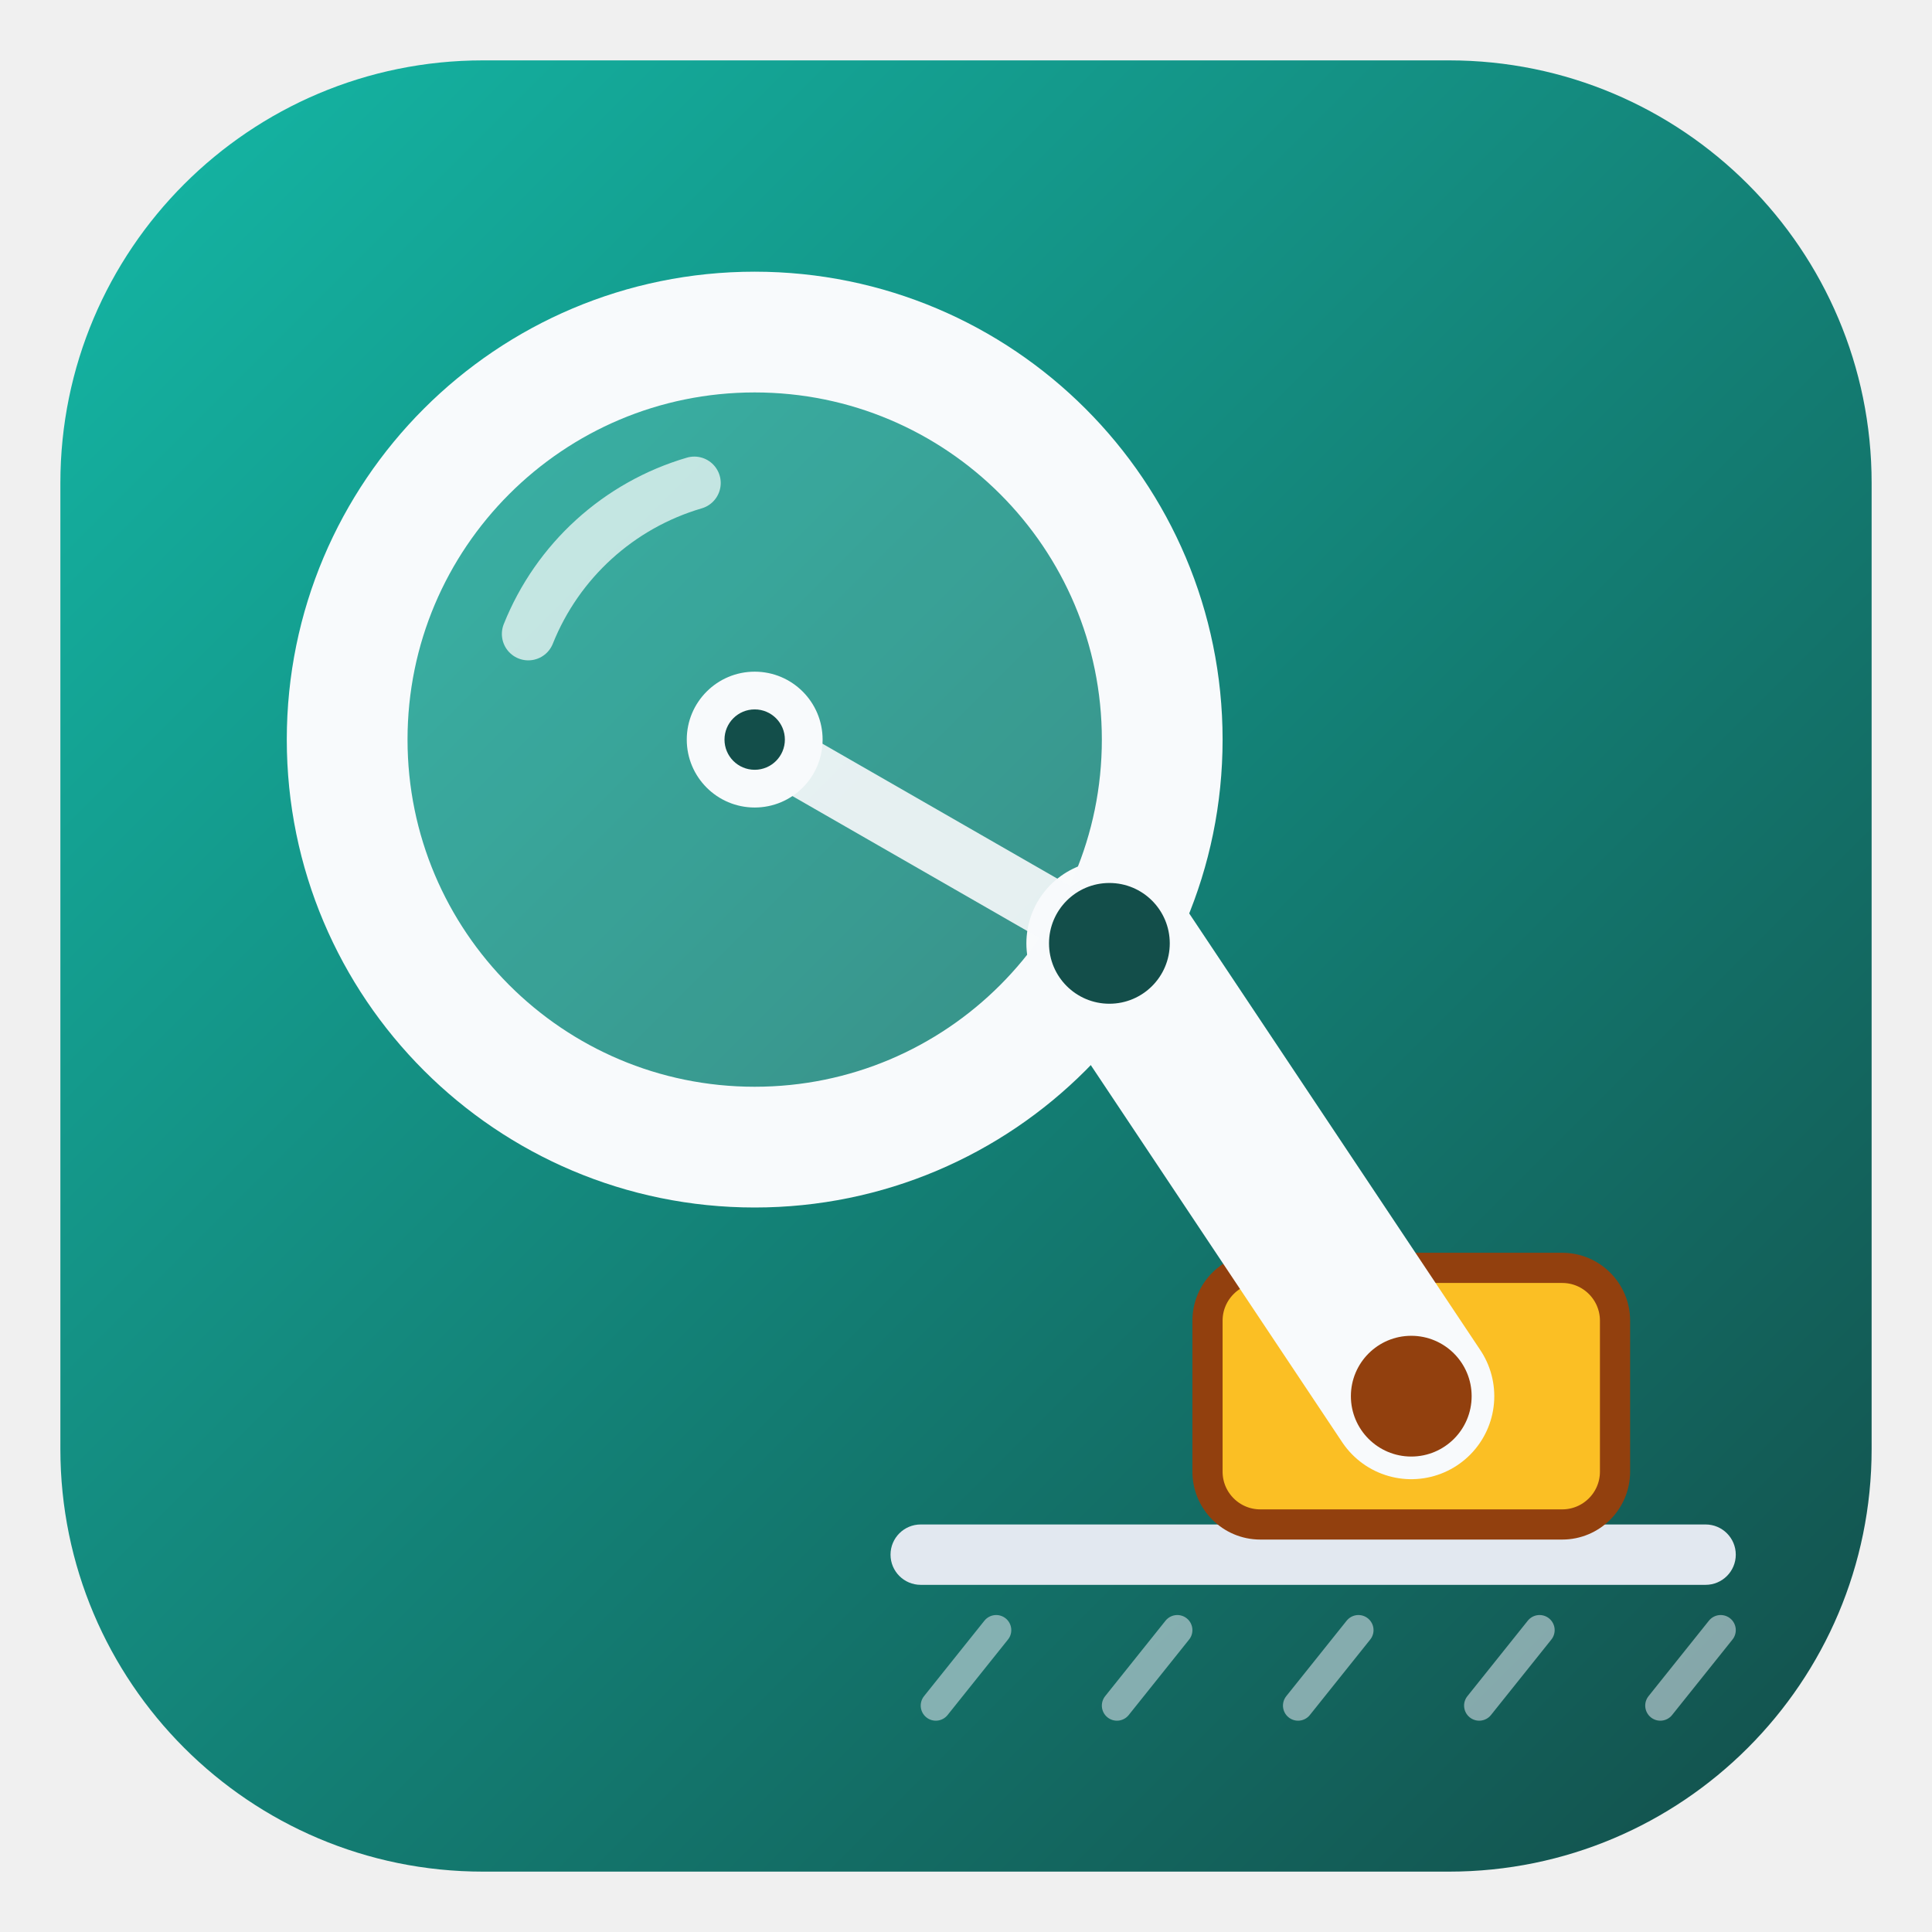
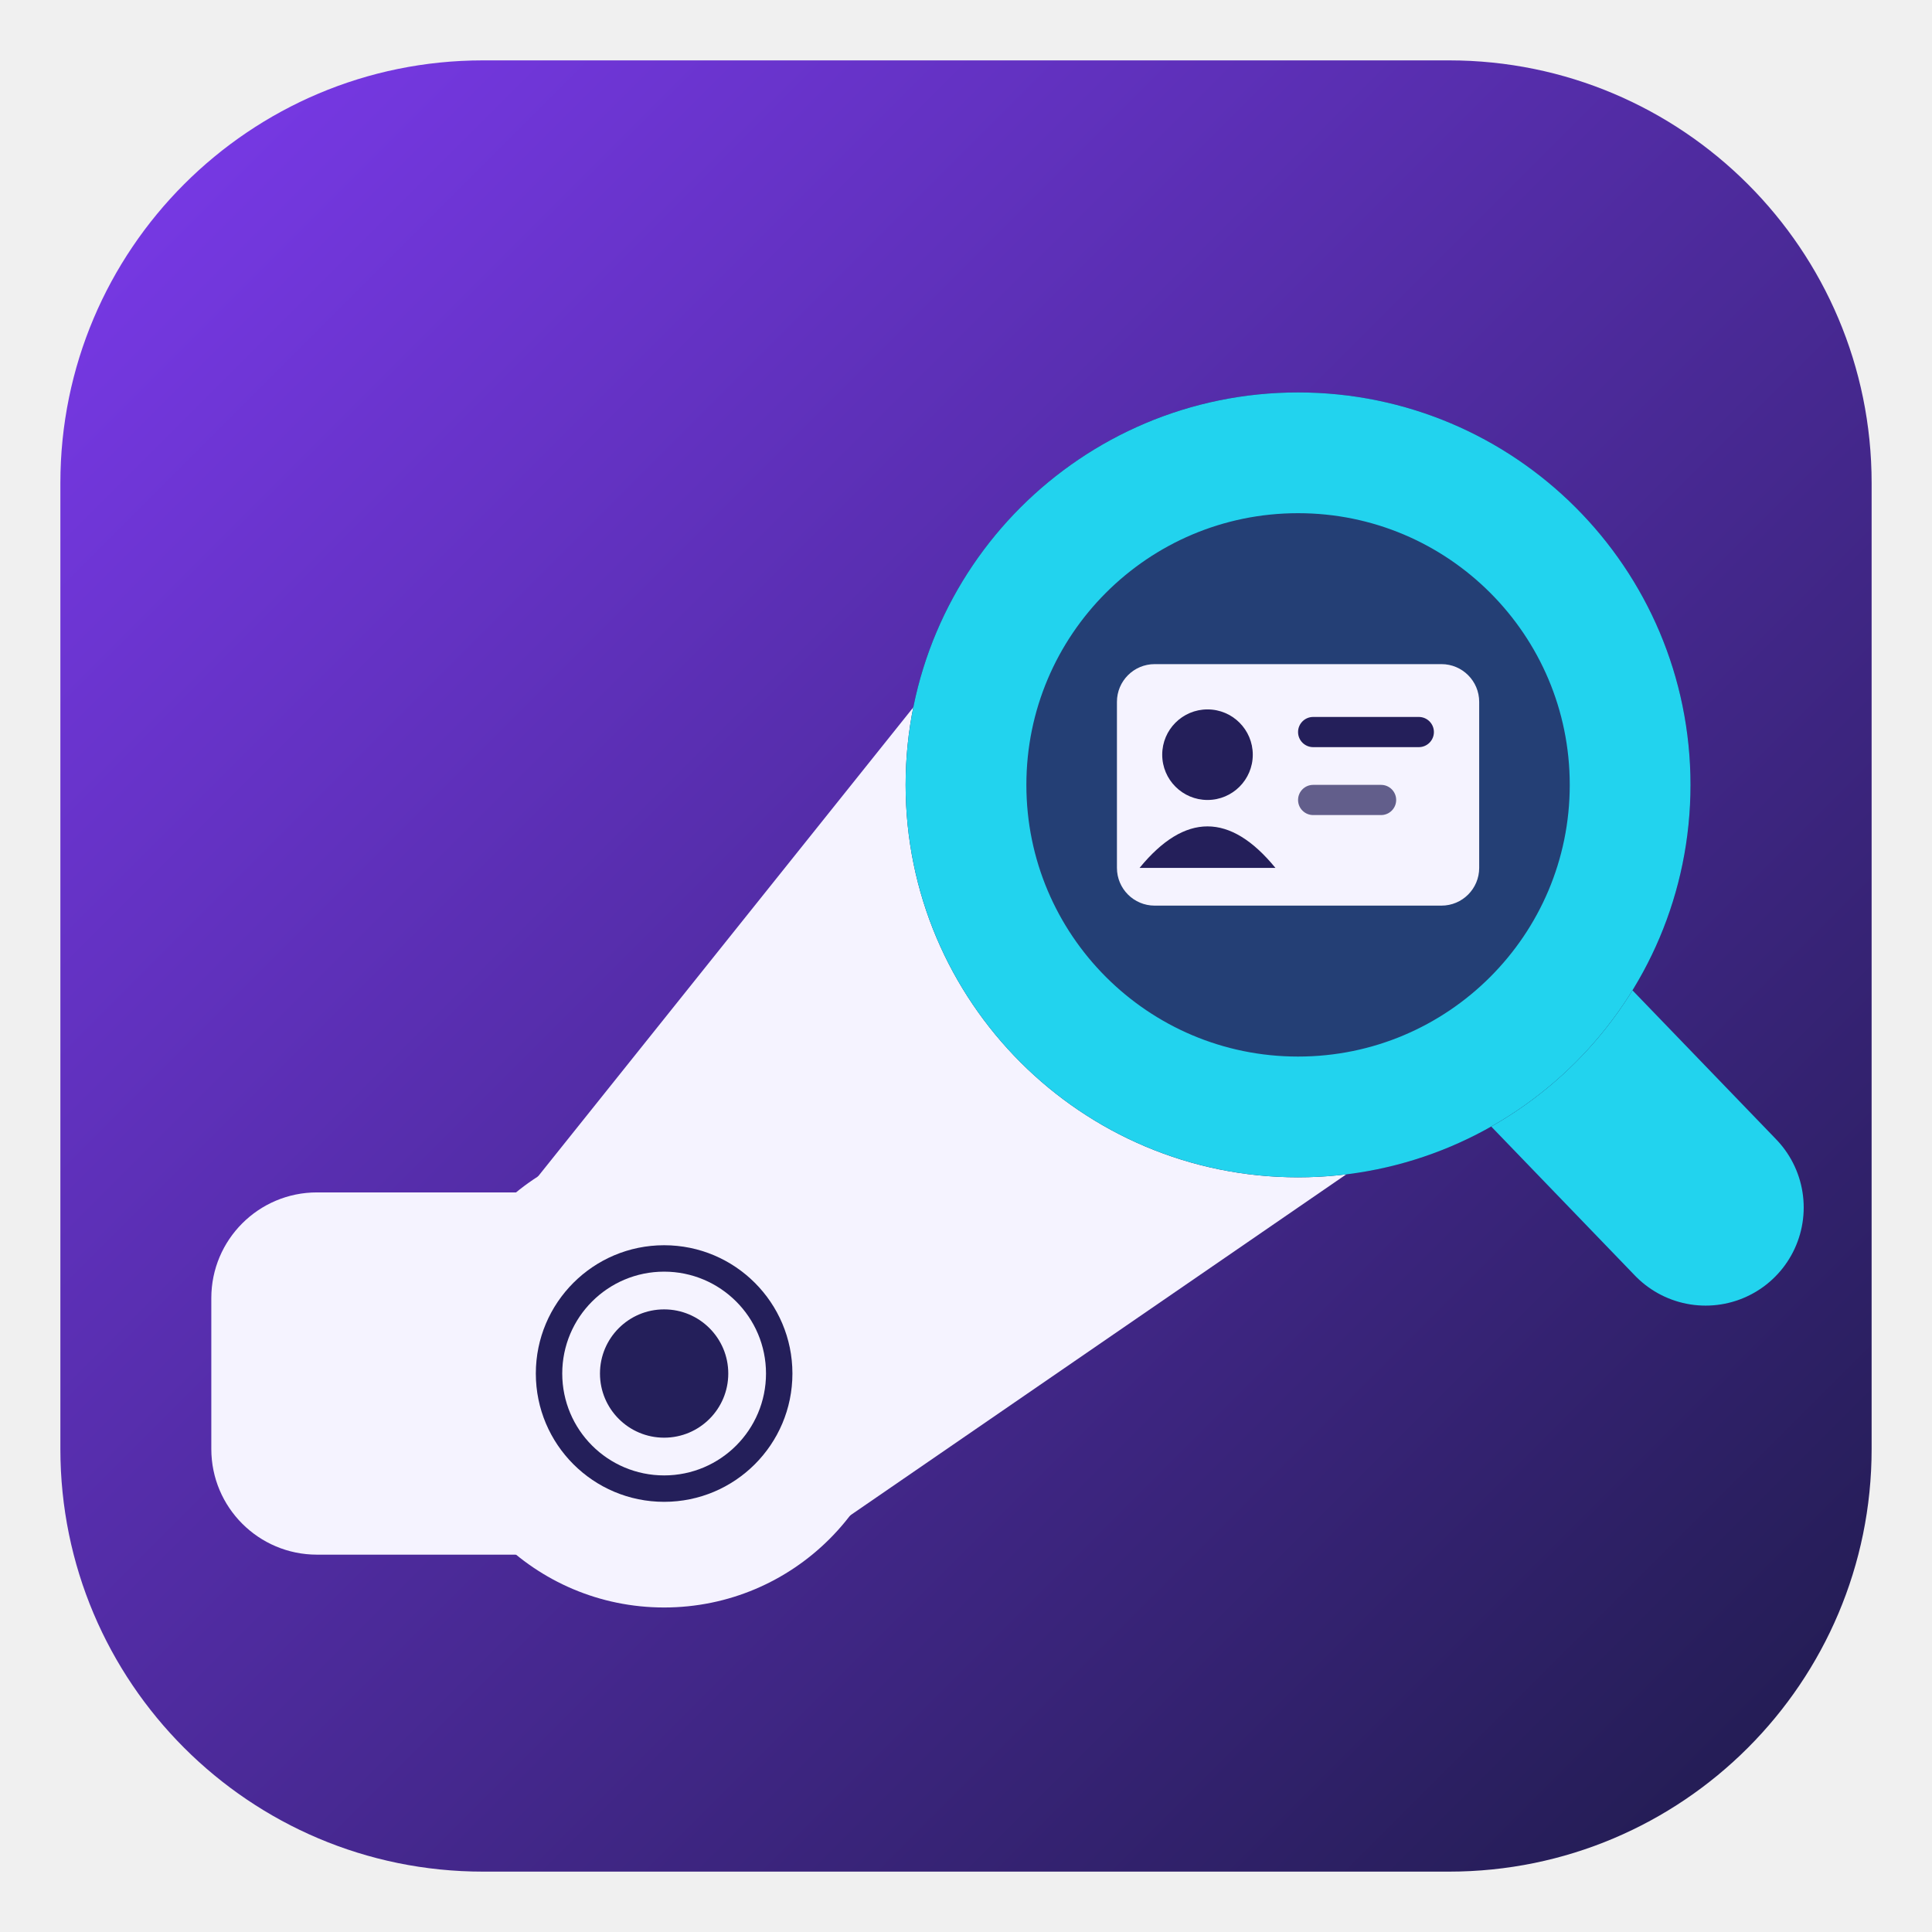
- <svg xmlns="http://www.w3.org/2000/svg" viewBox="0 0 256 256" width="256" height="256">
+ <svg xmlns="http://www.w3.org/2000/svg" viewBox="0 0 256 256">
  <defs>
    <linearGradient id="bg" x1="0" y1="0" x2="1" y2="1">
-       <stop offset="0" stop-color="#14b8a6" />
-       <stop offset="1" stop-color="#134e4a" />
+       <stop offset="0" stop-color="#7c3aed" />
+       <stop offset="1" stop-color="#1e1b4b" />
    </linearGradient>
  </defs>
  <rect x="8" y="8" width="240" height="240" rx="56" fill="url(#bg)" />
-   <rect x="118" y="202" width="112" height="8" rx="4" fill="#e2e8f0" />
-   <g stroke="#e2e8f0" stroke-width="4" stroke-linecap="round" opacity="0.55">
-     <line x1="132" y1="216" x2="124" y2="226" />
-     <line x1="156" y1="216" x2="148" y2="226" />
-     <line x1="180" y1="216" x2="172" y2="226" />
-     <line x1="204" y1="216" x2="196" y2="226" />
-     <line x1="228" y1="216" x2="220" y2="226" />
+   <g transform="translate(-10,10)">
+     <rect x="38" y="148" width="80" height="48" rx="14" fill="#f5f3ff" />
+     <polygon points="150,60 214,128 118,194 78,150" fill="#f5f3ff" />
+     <circle cx="98" cy="172" r="31" fill="#f5f3ff" />
+     <circle cx="98" cy="172" r="17" fill="#241f5a" />
+     <circle cx="98" cy="172" r="11" fill="none" stroke="#f5f3ff" stroke-width="5" />
+     <line x1="182" y1="94" x2="236" y2="150" stroke="#22d3ee" stroke-width="26" stroke-linecap="round" />
+     <circle cx="182" cy="94" r="52" fill="#241f5a" />
+     <circle cx="182" cy="94" r="44" fill="#22d3ee" fill-opacity="0.18" stroke="#22d3ee" stroke-width="16" />
+     <rect x="158" y="78" width="48" height="32" rx="5" fill="#f5f3ff" />
+     <circle cx="170" cy="90" r="6" fill="#241f5a" />
+     <path d="M161 105 q9 -11 18 0 z" fill="#241f5a" />
+     <rect x="182" y="85" width="18" height="4" rx="2" fill="#241f5a" />
+     <rect x="182" y="94" width="13" height="4" rx="2" fill="#241f5a" opacity="0.7" />
  </g>
-   <rect x="160" y="168" width="54" height="34" rx="7" fill="#fbbf24" stroke="#92400e" stroke-width="4" />
-   <line x1="147" y1="125" x2="187" y2="185" stroke="#f8fafc" stroke-width="22" stroke-linecap="round" />
-   <circle cx="100" cy="98" r="54" fill="#ffffff" fill-opacity="0.16" stroke="#f8fafc" stroke-width="16" />
-   <line x1="100" y1="98" x2="147" y2="125" stroke="#f8fafc" stroke-width="8" stroke-linecap="round" opacity="0.9" />
-   <circle cx="100" cy="98" r="9" fill="#f8fafc" />
-   <circle cx="100" cy="98" r="4" fill="#134e4a" />
-   <circle cx="147" cy="125" r="8" fill="#134e4a" />
-   <circle cx="187" cy="185" r="8" fill="#92400e" />
-   <path d="M70 84 A34 34 0 0 1 92 64" fill="none" stroke="#ffffff" stroke-width="7" stroke-linecap="round" opacity="0.7" />
</svg>
